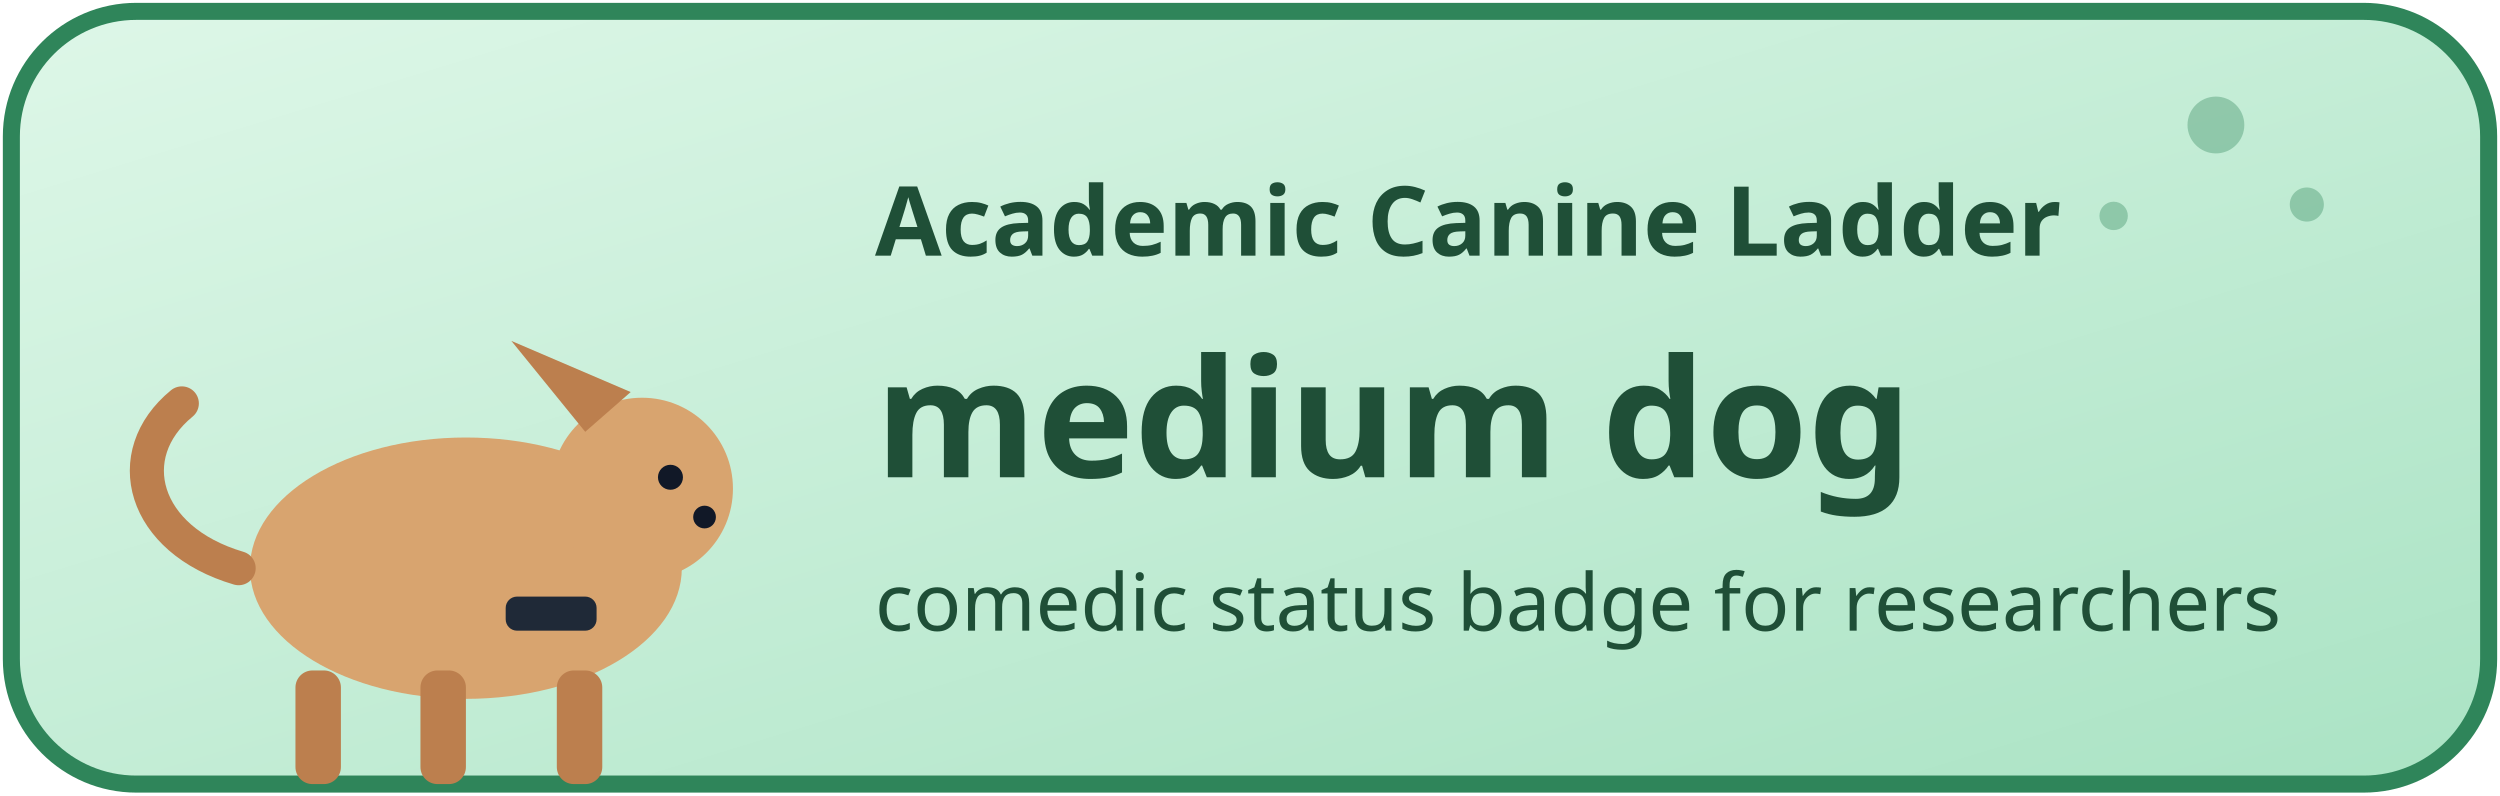
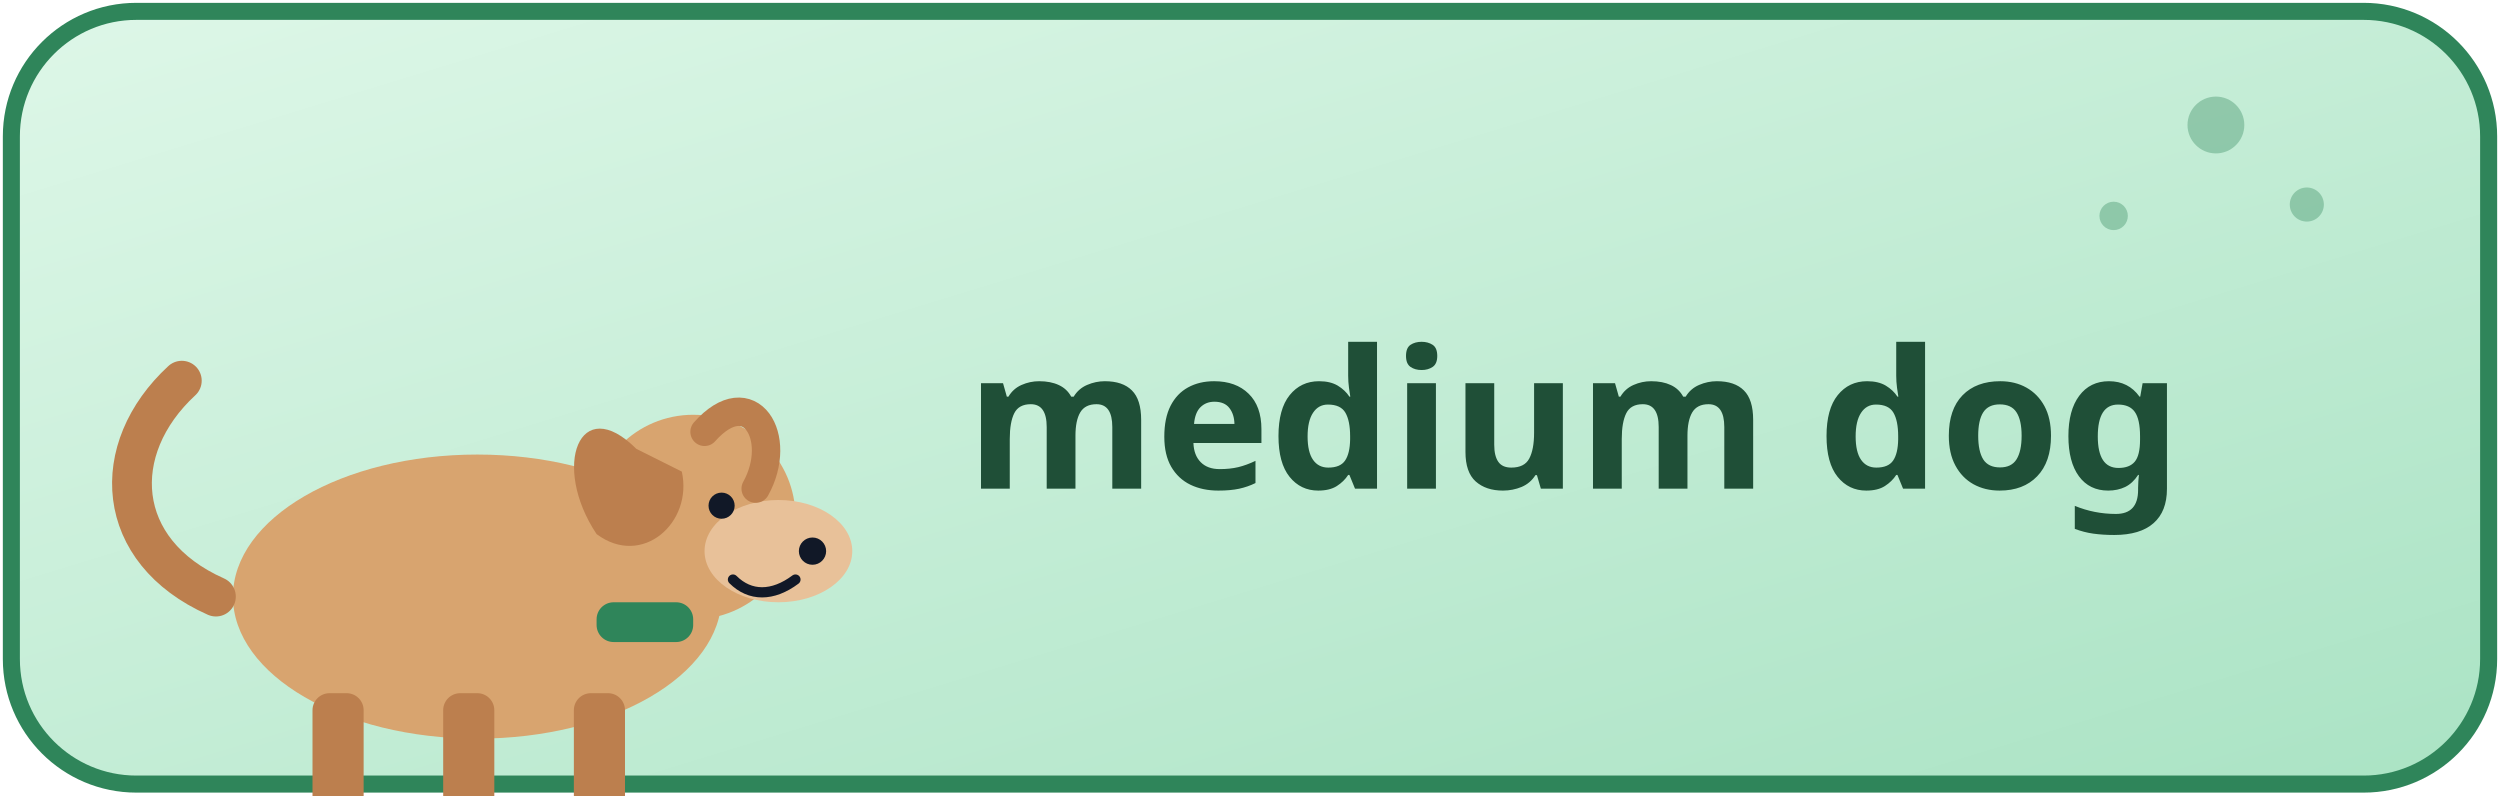
<svg xmlns="http://www.w3.org/2000/svg" width="440" height="140" viewBox="0 0 440 140" role="img" aria-label="Academic level: medium dog">
  <defs>
    <linearGradient id="bg-medium-dog" x1="0" y1="0" x2="1" y2="1">
      <stop offset="0%" stop-color="#def7e8" />
      <stop offset="100%" stop-color="#aae3c4" />
    </linearGradient>
  </defs>
  <rect x="2" y="2" width="436" height="136" rx="22" fill="url(#bg-medium-dog)" stroke="#2f855a" stroke-width="3" />
  <circle cx="390" cy="22" r="5" fill="#2f855a" fill-opacity="0.35" />
  <circle cx="406" cy="36" r="3" fill="#2f855a" fill-opacity="0.35" />
  <circle cx="372" cy="38" r="2.5" fill="#2f855a" fill-opacity="0.35" />
-   <text x="154" y="45" font-family="Trebuchet MS, Verdana, sans-serif" font-size="17" font-weight="700" fill="#1f4f37">Academic Canine Ladder</text>
-   <text x="154" y="84" font-family="Trebuchet MS, Verdana, sans-serif" font-size="29" font-weight="800" fill="#1f4f37">medium dog</text>
-   <text x="154" y="111" font-family="Trebuchet MS, Verdana, sans-serif" font-size="14" fill="#1f4f37">comedic status badge for researchers</text>
-   <g transform="translate(82 82)">
-     <ellipse cx="0" cy="18" rx="38" ry="23" fill="#d8a46f" />
-     <circle cx="31" cy="4" r="16" fill="#d8a46f" />
-     <path d="M21 -6 L8 -22 L29 -13 Z" fill="#bc7f4e" />
-     <circle cx="36" cy="2" r="2.2" fill="#111827" />
-     <circle cx="42" cy="9" r="2" fill="#111827" />
-     <rect x="-30" y="36" width="8" height="20" rx="3" fill="#bc7f4e" />
-     <rect x="-8" y="36" width="8" height="20" rx="3" fill="#bc7f4e" />
-     <rect x="16" y="36" width="8" height="20" rx="3" fill="#bc7f4e" />
-     <path d="M-40 18 C-57 13, -61 -2, -50 -11" fill="none" stroke="#bc7f4e" stroke-width="6" stroke-linecap="round" />
-     <rect x="7" y="23" width="16" height="6" rx="2" fill="#1f2937" />
+   <text x="170" y="86" font-family="Trebuchet MS, Verdana, sans-serif" font-size="34" font-weight="800" fill="#1f4f37">medium dog</text>
+   <g transform="translate(84 81)">
+     <ellipse cx="0" cy="24" rx="43" ry="25" fill="#d8a46f" />
+     <circle cx="38" cy="10" r="18" fill="#d8a46f" />
+     <ellipse cx="53" cy="16" rx="13" ry="9" fill="#e8c199" />
+     <path d="M28 -2 C18 -12, 13 1, 21 13 C29 19, 38 11, 36 2 Z" fill="#bc7f4e" />
+     <path d="M40 -5 C48 -14, 54 -4, 49 5" fill="none" stroke="#bc7f4e" stroke-width="5" stroke-linecap="round" />
+     <circle cx="43" cy="8" r="2.3" fill="#111827" />
+     <circle cx="59" cy="16" r="2.4" fill="#111827" />
+     <path d="M56 21 C52 24, 48 24, 45 21" fill="none" stroke="#111827" stroke-width="1.8" stroke-linecap="round" />
+     <rect x="-29" y="41" width="9" height="21" rx="3" fill="#bc7f4e" />
+     <rect x="-6" y="41" width="9" height="21" rx="3" fill="#bc7f4e" />
+     <rect x="17" y="41" width="9" height="21" rx="3" fill="#bc7f4e" />
+     <path d="M-46 24 C-64 16, -65 -2, -52 -14" fill="none" stroke="#bc7f4e" stroke-width="7" stroke-linecap="round" />
+     <rect x="21" y="25" width="17" height="7" rx="3" fill="#2f855a" />
  </g>
</svg>
